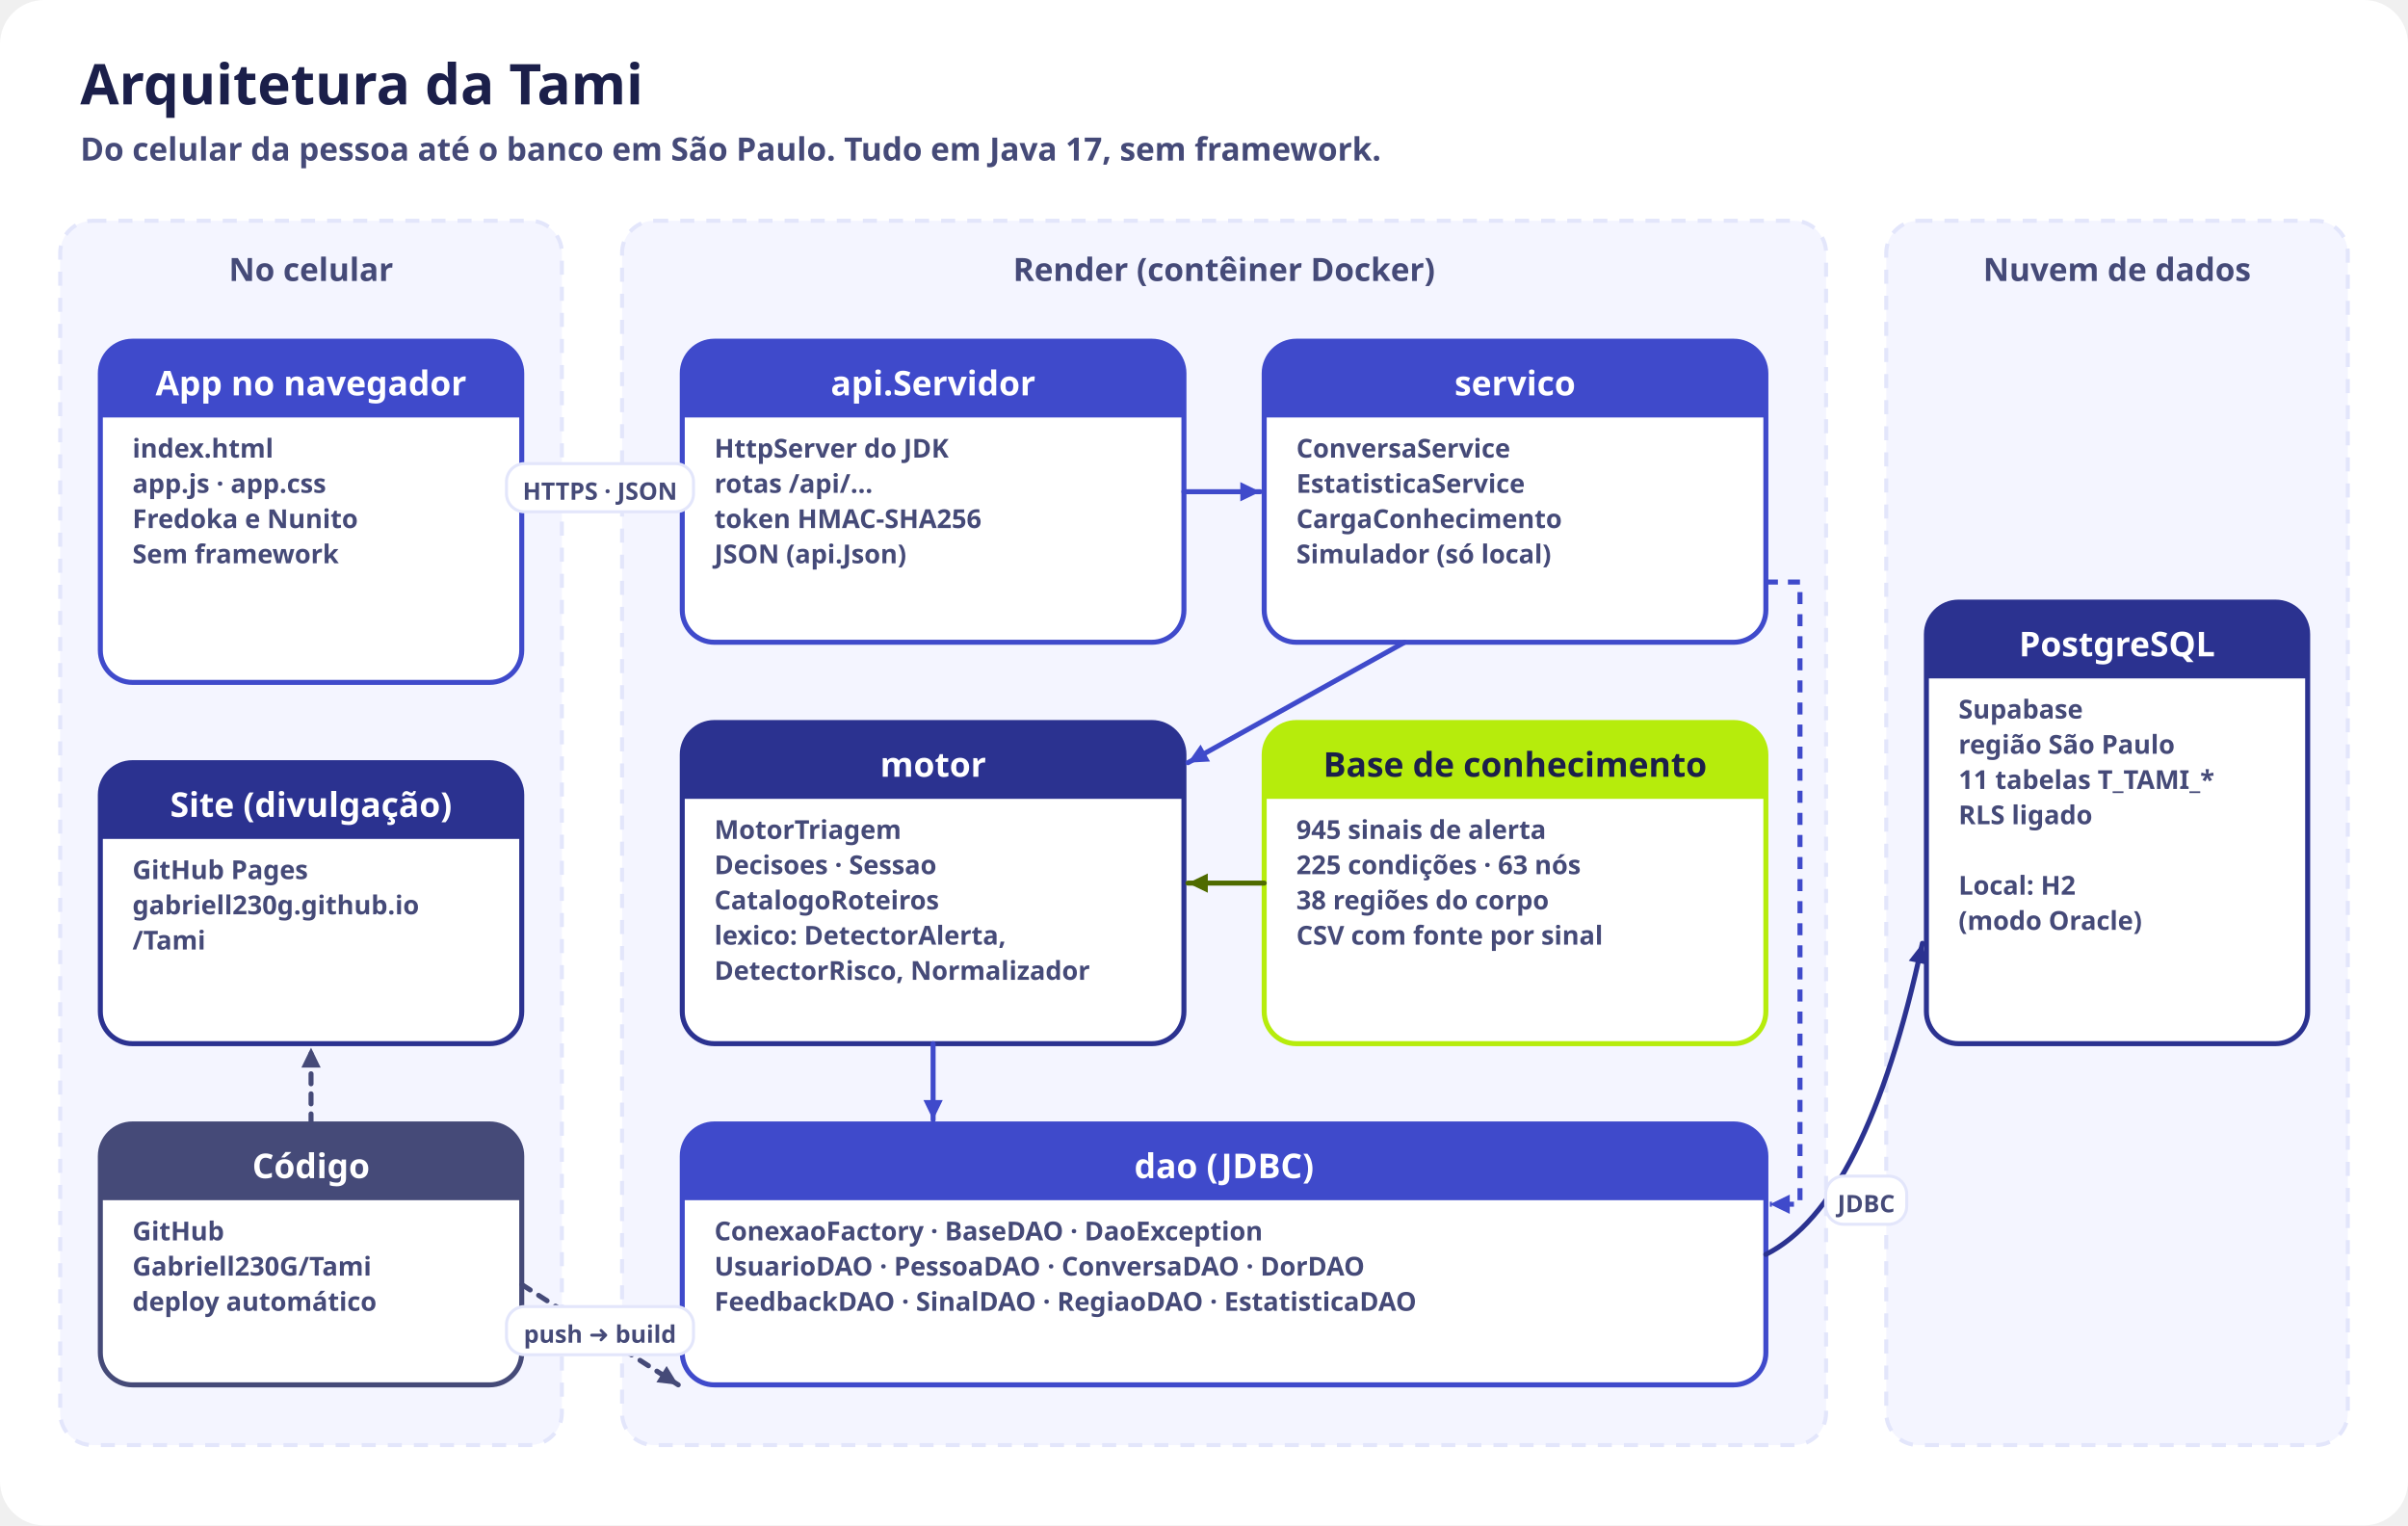
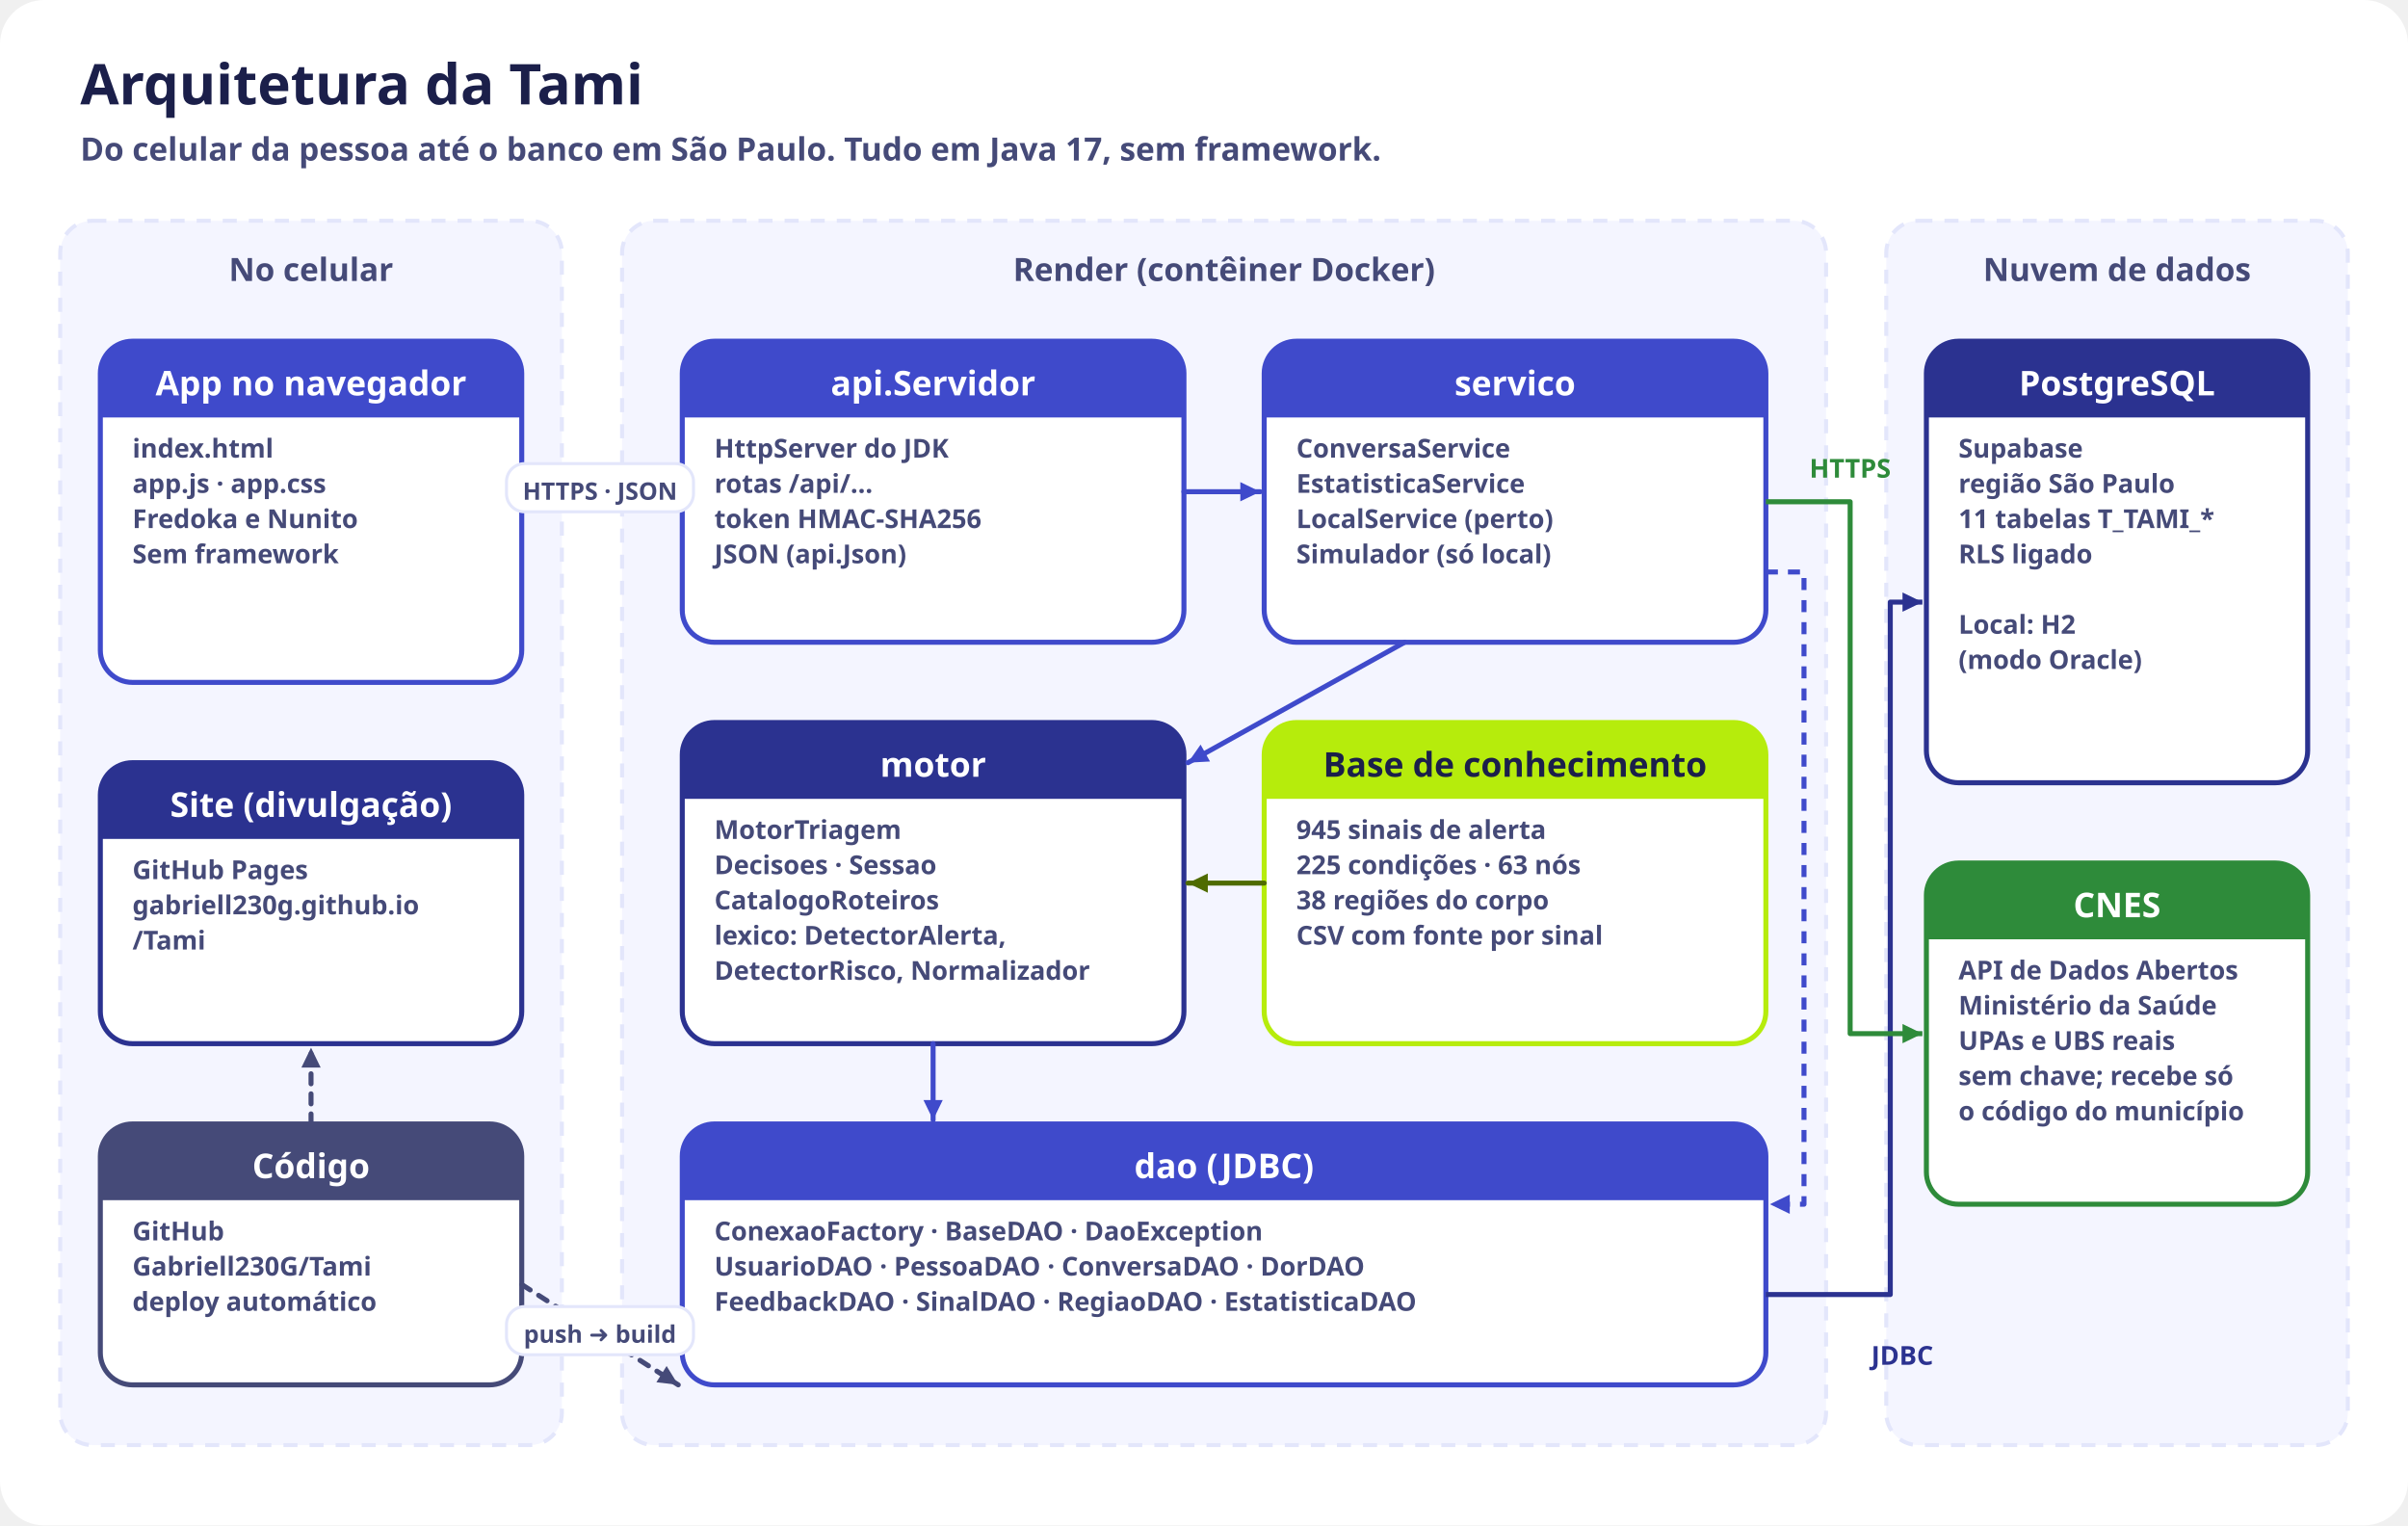
<svg xmlns="http://www.w3.org/2000/svg" width="1200" height="760" viewBox="0 0 1200 760">
  <rect x="0" y="0" width="1200" height="760" rx="22" fill="#FFFFFF" />
  <text x="40" y="52" font-family="Fredoka" font-size="28" font-weight="600" fill="#1B1F4A" text-anchor="start">Arquitetura da Tami</text>
  <text x="40" y="80" font-family="Nunito" font-size="16" font-weight="700" fill="#454A78" text-anchor="start">Do celular da pessoa até o banco em São Paulo. Tudo em Java 17, sem framework.</text>
  <rect x="30" y="110" width="250" height="610" rx="16" fill="#F4F5FF" stroke="#E3E6FB" stroke-width="2" stroke-dasharray="7 6" opacity="1" />
  <text x="155" y="140" font-family="Nunito" font-size="16" font-weight="800" fill="#454A78" text-anchor="middle">No celular</text>
  <rect x="310" y="110" width="600" height="610" rx="16" fill="#F4F5FF" stroke="#E3E6FB" stroke-width="2" stroke-dasharray="7 6" opacity="1" />
  <text x="610" y="140" font-family="Nunito" font-size="16" font-weight="800" fill="#454A78" text-anchor="middle">Render (contêiner Docker)</text>
  <rect x="940" y="110" width="230" height="610" rx="16" fill="#F4F5FF" stroke="#E3E6FB" stroke-width="2" stroke-dasharray="7 6" opacity="1" />
  <text x="1055" y="140" font-family="Nunito" font-size="16" font-weight="800" fill="#454A78" text-anchor="middle">Nuvem de dados</text>
  <rect x="50" y="170" width="210" height="170" rx="16" fill="#FFFFFF" stroke="#3F4ACB" stroke-width="2.5" opacity="1" />
  <path d="M50 186 a16 16 0 0 1 16 -16 h178 a16 16 0 0 1 16 16 v22 h-210 z" fill="#3F4ACB" />
  <text x="155.0" y="197" font-family="Fredoka" font-size="17" font-weight="600" fill="#FFFFFF" text-anchor="middle">App no navegador</text>
  <text x="66" y="228.0" font-family="Nunito" font-size="13" font-weight="600" fill="#454A78" text-anchor="start">index.html</text>
  <text x="66" y="245.55" font-family="Nunito" font-size="13" font-weight="600" fill="#454A78" text-anchor="start">app.js · app.css</text>
  <text x="66" y="263.1" font-family="Nunito" font-size="13" font-weight="600" fill="#454A78" text-anchor="start">Fredoka e Nunito</text>
  <text x="66" y="280.65" font-family="Nunito" font-size="13" font-weight="600" fill="#454A78" text-anchor="start">Sem framework</text>
  <rect x="50" y="380" width="210" height="140" rx="16" fill="#FFFFFF" stroke="#2B3290" stroke-width="2.5" opacity="1" />
  <path d="M50 396 a16 16 0 0 1 16 -16 h178 a16 16 0 0 1 16 16 v22 h-210 z" fill="#2B3290" />
  <text x="155.0" y="407" font-family="Fredoka" font-size="17" font-weight="600" fill="#FFFFFF" text-anchor="middle">Site (divulgação)</text>
  <text x="66" y="438.0" font-family="Nunito" font-size="13" font-weight="600" fill="#454A78" text-anchor="start">GitHub Pages</text>
  <text x="66" y="455.55" font-family="Nunito" font-size="13" font-weight="600" fill="#454A78" text-anchor="start">gabriell230g.github.io</text>
  <text x="66" y="473.1" font-family="Nunito" font-size="13" font-weight="600" fill="#454A78" text-anchor="start">/Tami</text>
  <rect x="50" y="560" width="210" height="130" rx="16" fill="#FFFFFF" stroke="#454A78" stroke-width="2.5" opacity="1" />
  <path d="M50 576 a16 16 0 0 1 16 -16 h178 a16 16 0 0 1 16 16 v22 h-210 z" fill="#454A78" />
  <text x="155.0" y="587" font-family="Fredoka" font-size="17" font-weight="600" fill="#FFFFFF" text-anchor="middle">Código</text>
  <text x="66" y="618.0" font-family="Nunito" font-size="13" font-weight="600" fill="#454A78" text-anchor="start">GitHub</text>
  <text x="66" y="635.55" font-family="Nunito" font-size="13" font-weight="600" fill="#454A78" text-anchor="start">Gabriell230G/Tami</text>
  <text x="66" y="653.1" font-family="Nunito" font-size="13" font-weight="600" fill="#454A78" text-anchor="start">deploy automático</text>
  <rect x="340" y="170" width="250" height="150" rx="16" fill="#FFFFFF" stroke="#3F4ACB" stroke-width="2.5" opacity="1" />
  <path d="M340 186 a16 16 0 0 1 16 -16 h218 a16 16 0 0 1 16 16 v22 h-250 z" fill="#3F4ACB" />
  <text x="465.0" y="197" font-family="Fredoka" font-size="17" font-weight="600" fill="#FFFFFF" text-anchor="middle">api.Servidor</text>
  <text x="356" y="228.0" font-family="Nunito" font-size="13" font-weight="600" fill="#454A78" text-anchor="start">HttpServer do JDK</text>
  <text x="356" y="245.55" font-family="Nunito" font-size="13" font-weight="600" fill="#454A78" text-anchor="start">rotas /api/...</text>
  <text x="356" y="263.1" font-family="Nunito" font-size="13" font-weight="600" fill="#454A78" text-anchor="start">token HMAC-SHA256</text>
  <text x="356" y="280.65" font-family="Nunito" font-size="13" font-weight="600" fill="#454A78" text-anchor="start">JSON (api.Json)</text>
  <rect x="630" y="170" width="250" height="150" rx="16" fill="#FFFFFF" stroke="#3F4ACB" stroke-width="2.5" opacity="1" />
  <path d="M630 186 a16 16 0 0 1 16 -16 h218 a16 16 0 0 1 16 16 v22 h-250 z" fill="#3F4ACB" />
  <text x="755.0" y="197" font-family="Fredoka" font-size="17" font-weight="600" fill="#FFFFFF" text-anchor="middle">servico</text>
  <text x="646" y="228.0" font-family="Nunito" font-size="13" font-weight="600" fill="#454A78" text-anchor="start">ConversaService</text>
  <text x="646" y="245.55" font-family="Nunito" font-size="13" font-weight="600" fill="#454A78" text-anchor="start">EstatisticaService</text>
-   <text x="646" y="263.1" font-family="Nunito" font-size="13" font-weight="600" fill="#454A78" text-anchor="start">CargaConhecimento</text>
+   <text x="646" y="263.1" font-family="Nunito" font-size="13" font-weight="600" fill="#454A78" text-anchor="start">LocalService (perto)</text>
  <text x="646" y="280.65" font-family="Nunito" font-size="13" font-weight="600" fill="#454A78" text-anchor="start">Simulador (só local)</text>
  <rect x="340" y="360" width="250" height="160" rx="16" fill="#FFFFFF" stroke="#2B3290" stroke-width="2.5" opacity="1" />
  <path d="M340 376 a16 16 0 0 1 16 -16 h218 a16 16 0 0 1 16 16 v22 h-250 z" fill="#2B3290" />
  <text x="465.0" y="387" font-family="Fredoka" font-size="17" font-weight="600" fill="#FFFFFF" text-anchor="middle">motor</text>
  <text x="356" y="418.0" font-family="Nunito" font-size="13" font-weight="600" fill="#454A78" text-anchor="start">MotorTriagem</text>
  <text x="356" y="435.55" font-family="Nunito" font-size="13" font-weight="600" fill="#454A78" text-anchor="start">Decisoes · Sessao</text>
  <text x="356" y="453.1" font-family="Nunito" font-size="13" font-weight="600" fill="#454A78" text-anchor="start">CatalogoRoteiros</text>
  <text x="356" y="470.65" font-family="Nunito" font-size="13" font-weight="600" fill="#454A78" text-anchor="start">lexico: DetectorAlerta,</text>
  <text x="356" y="488.2" font-family="Nunito" font-size="13" font-weight="600" fill="#454A78" text-anchor="start">DetectorRisco, Normalizador</text>
  <rect x="630" y="360" width="250" height="160" rx="16" fill="#FFFFFF" stroke="#B6EC0C" stroke-width="2.5" opacity="1" />
  <path d="M630 376 a16 16 0 0 1 16 -16 h218 a16 16 0 0 1 16 16 v22 h-250 z" fill="#B6EC0C" />
  <text x="755.0" y="387" font-family="Fredoka" font-size="17" font-weight="600" fill="#1B1F4A" text-anchor="middle">Base de conhecimento</text>
  <text x="646" y="418.0" font-family="Nunito" font-size="13" font-weight="600" fill="#454A78" text-anchor="start">945 sinais de alerta</text>
  <text x="646" y="435.55" font-family="Nunito" font-size="13" font-weight="600" fill="#454A78" text-anchor="start">225 condições · 63 nós</text>
  <text x="646" y="453.1" font-family="Nunito" font-size="13" font-weight="600" fill="#454A78" text-anchor="start">38 regiões do corpo</text>
  <text x="646" y="470.65" font-family="Nunito" font-size="13" font-weight="600" fill="#454A78" text-anchor="start">CSV com fonte por sinal</text>
  <rect x="340" y="560" width="540" height="130" rx="16" fill="#FFFFFF" stroke="#3F4ACB" stroke-width="2.5" opacity="1" />
  <path d="M340 576 a16 16 0 0 1 16 -16 h508 a16 16 0 0 1 16 16 v22 h-540 z" fill="#3F4ACB" />
  <text x="610.0" y="587" font-family="Fredoka" font-size="17" font-weight="600" fill="#FFFFFF" text-anchor="middle">dao (JDBC)</text>
  <text x="356" y="618.0" font-family="Nunito" font-size="13" font-weight="600" fill="#454A78" text-anchor="start">ConexaoFactory · BaseDAO · DaoException</text>
  <text x="356" y="635.55" font-family="Nunito" font-size="13" font-weight="600" fill="#454A78" text-anchor="start">UsuarioDAO · PessoaDAO · ConversaDAO · DorDAO</text>
  <text x="356" y="653.1" font-family="Nunito" font-size="13" font-weight="600" fill="#454A78" text-anchor="start">FeedbackDAO · SinalDAO · RegiaoDAO · EstatisticaDAO</text>
-   <rect x="960" y="300" width="190" height="220" rx="16" fill="#FFFFFF" stroke="#2B3290" stroke-width="2.5" opacity="1" />
-   <path d="M960 316 a16 16 0 0 1 16 -16 h158 a16 16 0 0 1 16 16 v22 h-190 z" fill="#2B3290" />
-   <text x="1055.0" y="327" font-family="Fredoka" font-size="17" font-weight="600" fill="#FFFFFF" text-anchor="middle">PostgreSQL</text>
-   <text x="976" y="358.0" font-family="Nunito" font-size="13" font-weight="600" fill="#454A78" text-anchor="start">Supabase</text>
-   <text x="976" y="375.55" font-family="Nunito" font-size="13" font-weight="600" fill="#454A78" text-anchor="start">região São Paulo</text>
-   <text x="976" y="393.1" font-family="Nunito" font-size="13" font-weight="600" fill="#454A78" text-anchor="start">11 tabelas T_TAMI_*</text>
-   <text x="976" y="410.65" font-family="Nunito" font-size="13" font-weight="600" fill="#454A78" text-anchor="start">RLS ligado</text>
-   <text x="976" y="428.2" font-family="Nunito" font-size="13" font-weight="600" fill="#454A78" text-anchor="start" />
-   <text x="976" y="445.75" font-family="Nunito" font-size="13" font-weight="600" fill="#454A78" text-anchor="start">Local: H2</text>
-   <text x="976" y="463.3" font-family="Nunito" font-size="13" font-weight="600" fill="#454A78" text-anchor="start">(modo Oracle)</text>
+   <rect x="960" y="170" width="190" height="220" rx="16" fill="#FFFFFF" stroke="#2B3290" stroke-width="2.5" opacity="1" />
+   <path d="M960 186 a16 16 0 0 1 16 -16 h158 a16 16 0 0 1 16 16 v22 h-190 z" fill="#2B3290" />
+   <text x="1055.0" y="197" font-family="Fredoka" font-size="17" font-weight="600" fill="#FFFFFF" text-anchor="middle">PostgreSQL</text>
+   <text x="976" y="228.0" font-family="Nunito" font-size="13" font-weight="600" fill="#454A78" text-anchor="start">Supabase</text>
+   <text x="976" y="245.55" font-family="Nunito" font-size="13" font-weight="600" fill="#454A78" text-anchor="start">região São Paulo</text>
+   <text x="976" y="263.1" font-family="Nunito" font-size="13" font-weight="600" fill="#454A78" text-anchor="start">11 tabelas T_TAMI_*</text>
+   <text x="976" y="280.65" font-family="Nunito" font-size="13" font-weight="600" fill="#454A78" text-anchor="start">RLS ligado</text>
+   <text x="976" y="298.2" font-family="Nunito" font-size="13" font-weight="600" fill="#454A78" text-anchor="start" />
+   <text x="976" y="315.75" font-family="Nunito" font-size="13" font-weight="600" fill="#454A78" text-anchor="start">Local: H2</text>
+   <text x="976" y="333.3" font-family="Nunito" font-size="13" font-weight="600" fill="#454A78" text-anchor="start">(modo Oracle)</text>
+   <rect x="960" y="430" width="190" height="170" rx="16" fill="#FFFFFF" stroke="#2E8B3A" stroke-width="2.5" opacity="1" />
+   <path d="M960 446 a16 16 0 0 1 16 -16 h158 a16 16 0 0 1 16 16 v22 h-190 z" fill="#2E8B3A" />
+   <text x="1055.0" y="457" font-family="Fredoka" font-size="17" font-weight="600" fill="#FFFFFF" text-anchor="middle">CNES</text>
+   <text x="976" y="488.0" font-family="Nunito" font-size="13" font-weight="600" fill="#454A78" text-anchor="start">API de Dados Abertos</text>
+   <text x="976" y="505.55" font-family="Nunito" font-size="13" font-weight="600" fill="#454A78" text-anchor="start">Ministério da Saúde</text>
+   <text x="976" y="523.1" font-family="Nunito" font-size="13" font-weight="600" fill="#454A78" text-anchor="start">UPAs e UBS reais</text>
+   <text x="976" y="540.65" font-family="Nunito" font-size="13" font-weight="600" fill="#454A78" text-anchor="start">sem chave; recebe só</text>
+   <text x="976" y="558.2" font-family="Nunito" font-size="13" font-weight="600" fill="#454A78" text-anchor="start">o código do município</text>
  <path d="M260 245 L338 245" fill="none" stroke="#3F4ACB" stroke-width="2.5" stroke-linecap="round" />
  <path d="M338 245 L328.1 249.8 L328.1 240.2 z" fill="#3F4ACB" />
  <rect x="252.4" y="231.0" width="93.2" height="24" rx="9" fill="#FFFFFF" stroke="#E3E6FB" stroke-width="1.5" opacity="1" />
  <text x="299.0" y="249.0" font-family="Nunito" font-size="12" font-weight="700" fill="#454A78" text-anchor="middle">HTTPS · JSON</text>
  <path d="M590 245 L628 245" fill="none" stroke="#3F4ACB" stroke-width="2.5" stroke-linecap="round" />
  <path d="M628 245 L618.1 249.8 L618.1 240.2 z" fill="#3F4ACB" />
  <path d="M700 320 L592 380" fill="none" stroke="#3F4ACB" stroke-width="2.5" stroke-linecap="round" />
  <path d="M592 380 L598.3 371.0 L603.0 379.4 z" fill="#3F4ACB" />
  <path d="M630 440 L592 440" fill="none" stroke="#4F6B00" stroke-width="2.5" stroke-linecap="round" />
  <path d="M592 440 L601.9 435.2 L601.9 444.8 z" fill="#4F6B00" />
  <path d="M465 520 L465 558" fill="none" stroke="#3F4ACB" stroke-width="2.5" stroke-linecap="round" />
  <path d="M465 558 L460.2 548.1 L469.8 548.1 z" fill="#3F4ACB" />
-   <path d="M880 290 L897 290 L897 600 L882 600" fill="none" stroke="#3F4ACB" stroke-width="2.5" stroke-linejoin="round" stroke-dasharray="6 5" />
+   <path d="M880 285 L899 285 L899 600 L882 600" fill="none" stroke="#3F4ACB" stroke-width="2.5" stroke-linejoin="round" stroke-dasharray="6 5" />
  <path d="M882 600 L891.9 595.2 L891.9 604.8 z" fill="#3F4ACB" />
-   <path d="M880 625 Q930 600 958 470" fill="none" stroke="#2B3290" stroke-width="2.5" stroke-linecap="round" />
-   <path d="M958 470 L960.6 480.7 L951.2 478.7 z" fill="#2B3290" />
-   <rect x="909.8" y="586" width="40.4" height="24" rx="9" fill="#FFFFFF" stroke="#E3E6FB" stroke-width="1.5" opacity="1" />
-   <text x="930" y="604" font-family="Nunito" font-size="12" font-weight="700" fill="#454A78" text-anchor="middle">JDBC</text>
+   <path d="M880 645 L942 645 L942 300 L958 300" fill="none" stroke="#2B3290" stroke-width="2.5" stroke-linejoin="round" />
+   <path d="M958 300 L948.1 304.8 L948.1 295.2 z" fill="#2B3290" />
+   <text x="948" y="680" font-family="Nunito" font-size="13" font-weight="800" fill="#2B3290" text-anchor="middle">JDBC</text>
+   <path d="M880 250 L922 250 L922 515 L958 515" fill="none" stroke="#2E8B3A" stroke-width="2.5" stroke-linejoin="round" />
+   <path d="M958 515 L948.1 519.8 L948.1 510.2 z" fill="#2E8B3A" />
+   <text x="922" y="238" font-family="Nunito" font-size="13" font-weight="800" fill="#2E8B3A" text-anchor="middle">HTTPS</text>
  <path d="M155 560 L155 522" fill="none" stroke="#454A78" stroke-width="2.5" stroke-linecap="round" stroke-dasharray="5 5" />
  <path d="M155 522 L159.8 531.9 L150.2 531.9 z" fill="#454A78" />
  <path d="M260 640 L338 690" fill="none" stroke="#454A78" stroke-width="2.5" stroke-linecap="round" stroke-dasharray="5 5" />
  <path d="M338 690 L327.1 688.7 L332.2 680.6 z" fill="#454A78" />
  <rect x="252.4" y="651.0" width="93.2" height="24" rx="9" fill="#FFFFFF" stroke="#E3E6FB" stroke-width="1.5" opacity="1" />
  <text x="299.0" y="669.0" font-family="Nunito" font-size="12" font-weight="700" fill="#454A78" text-anchor="middle">push ➜ build</text>
</svg>
